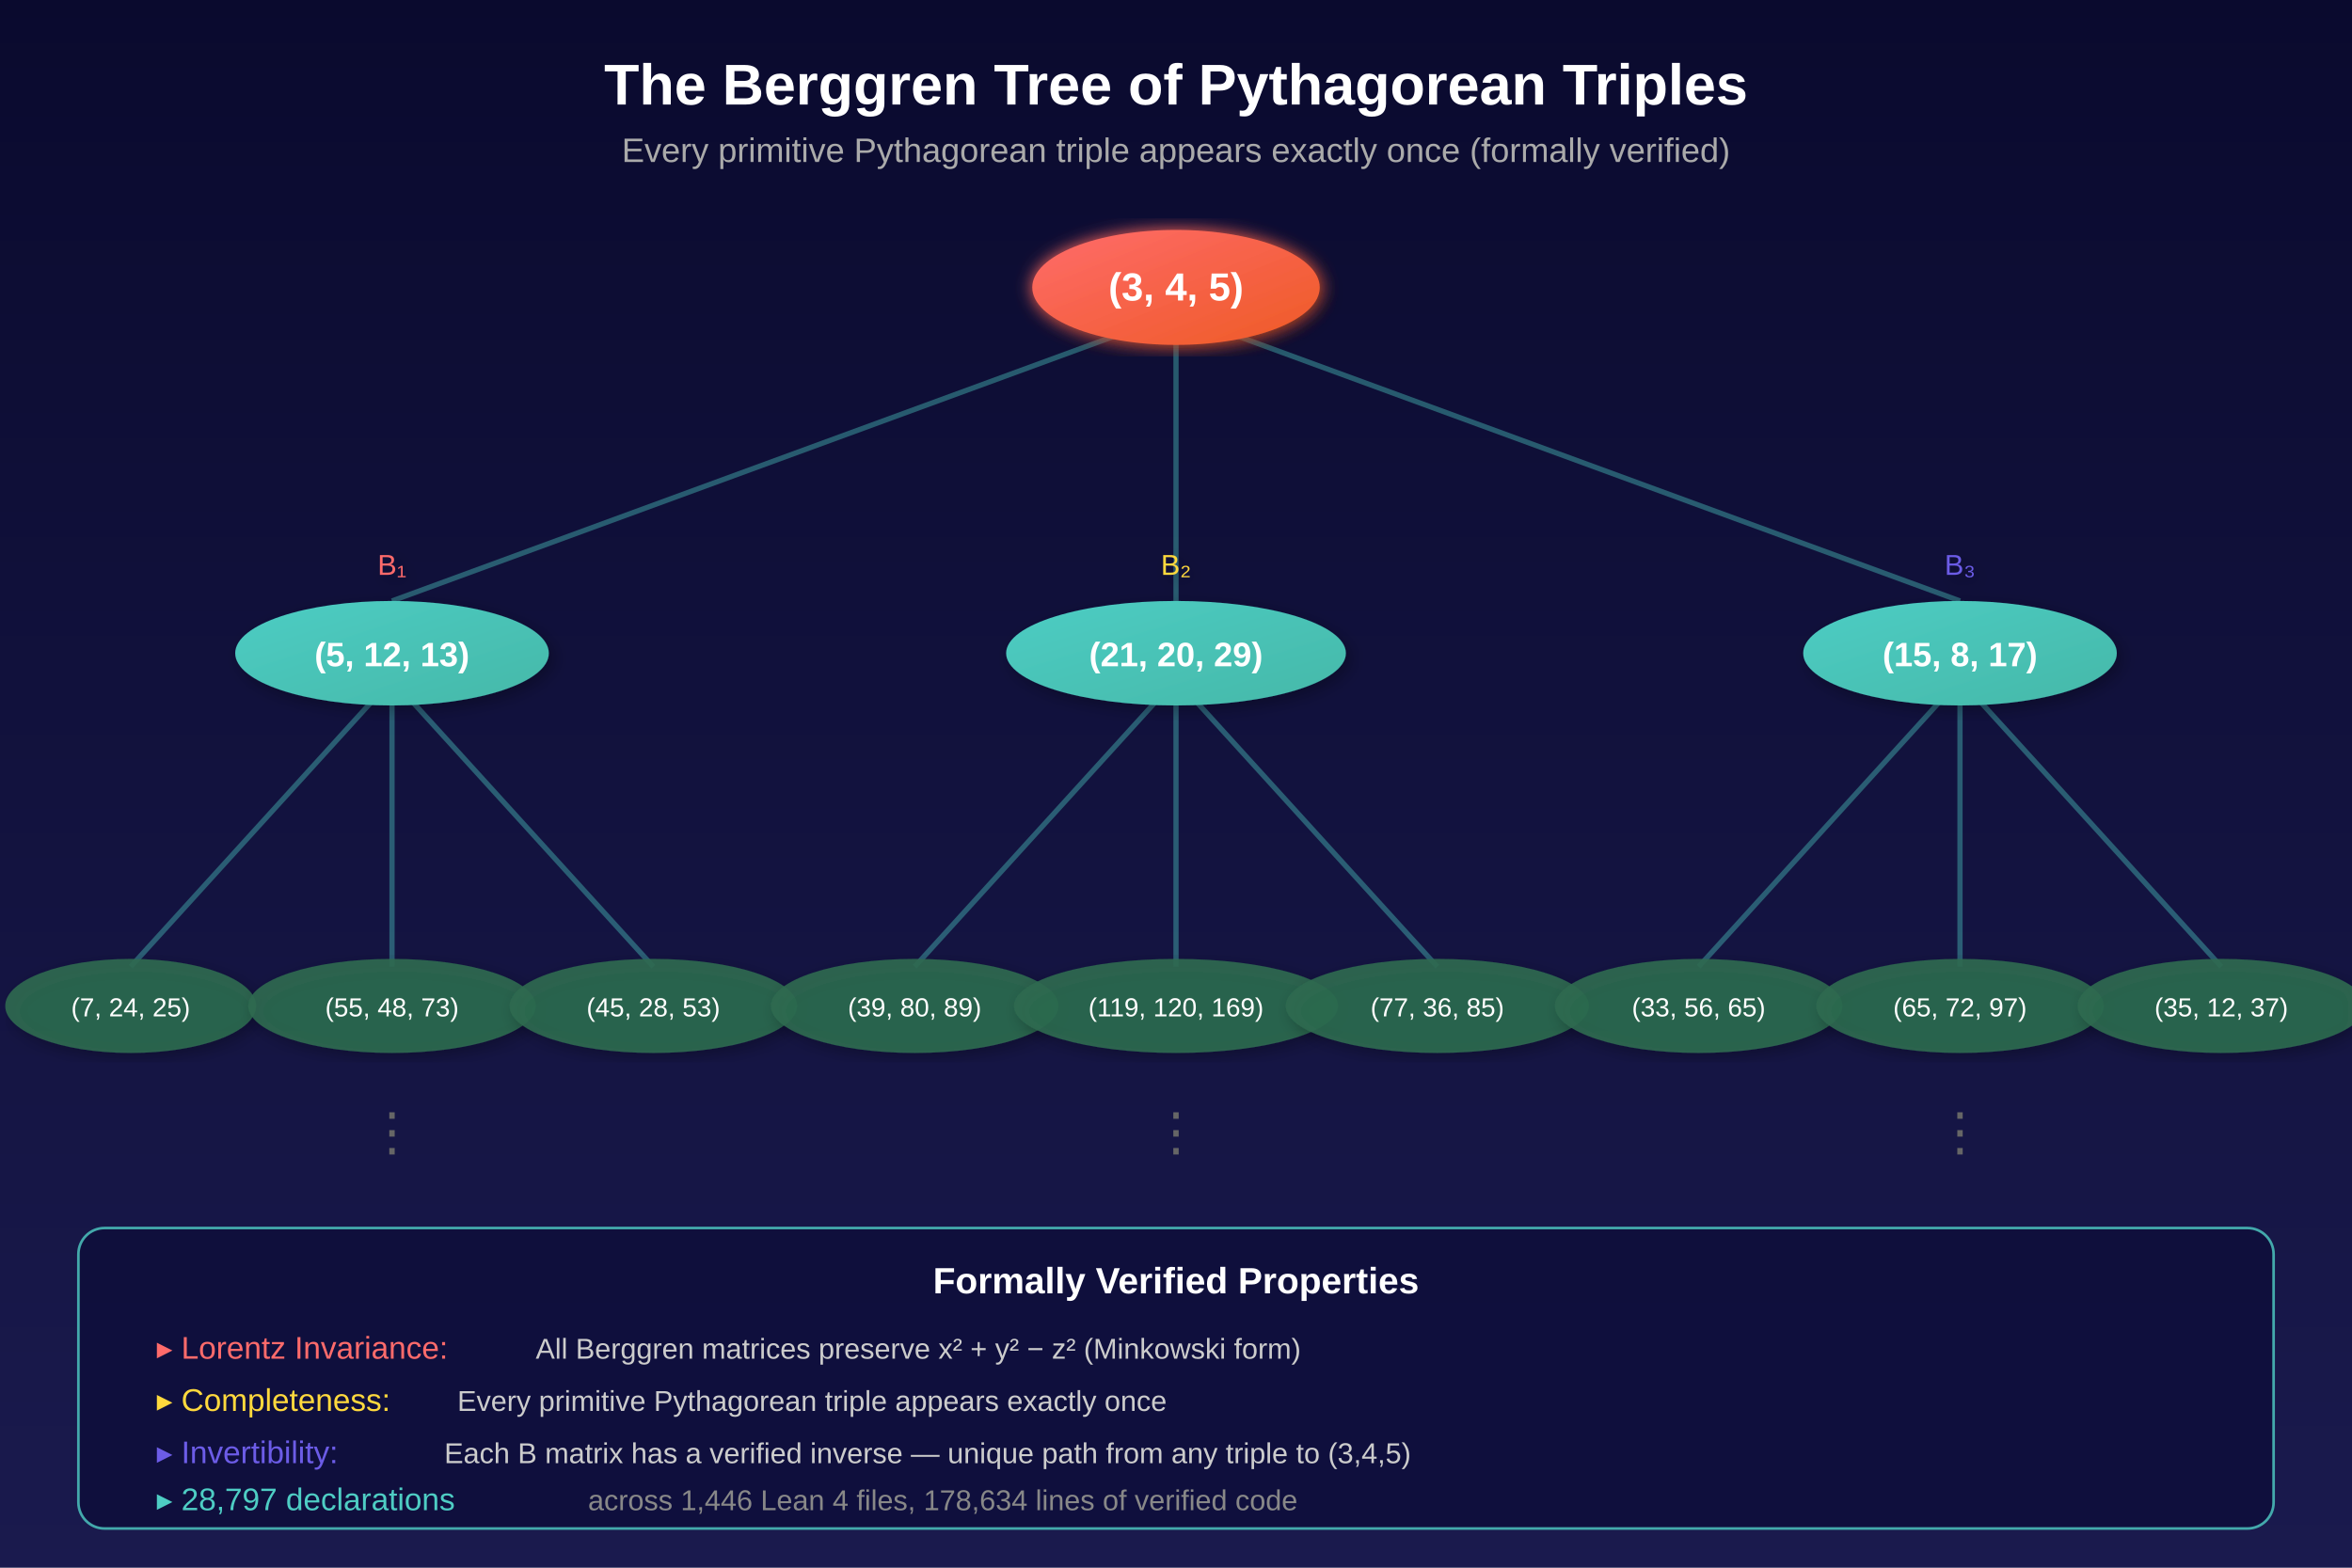
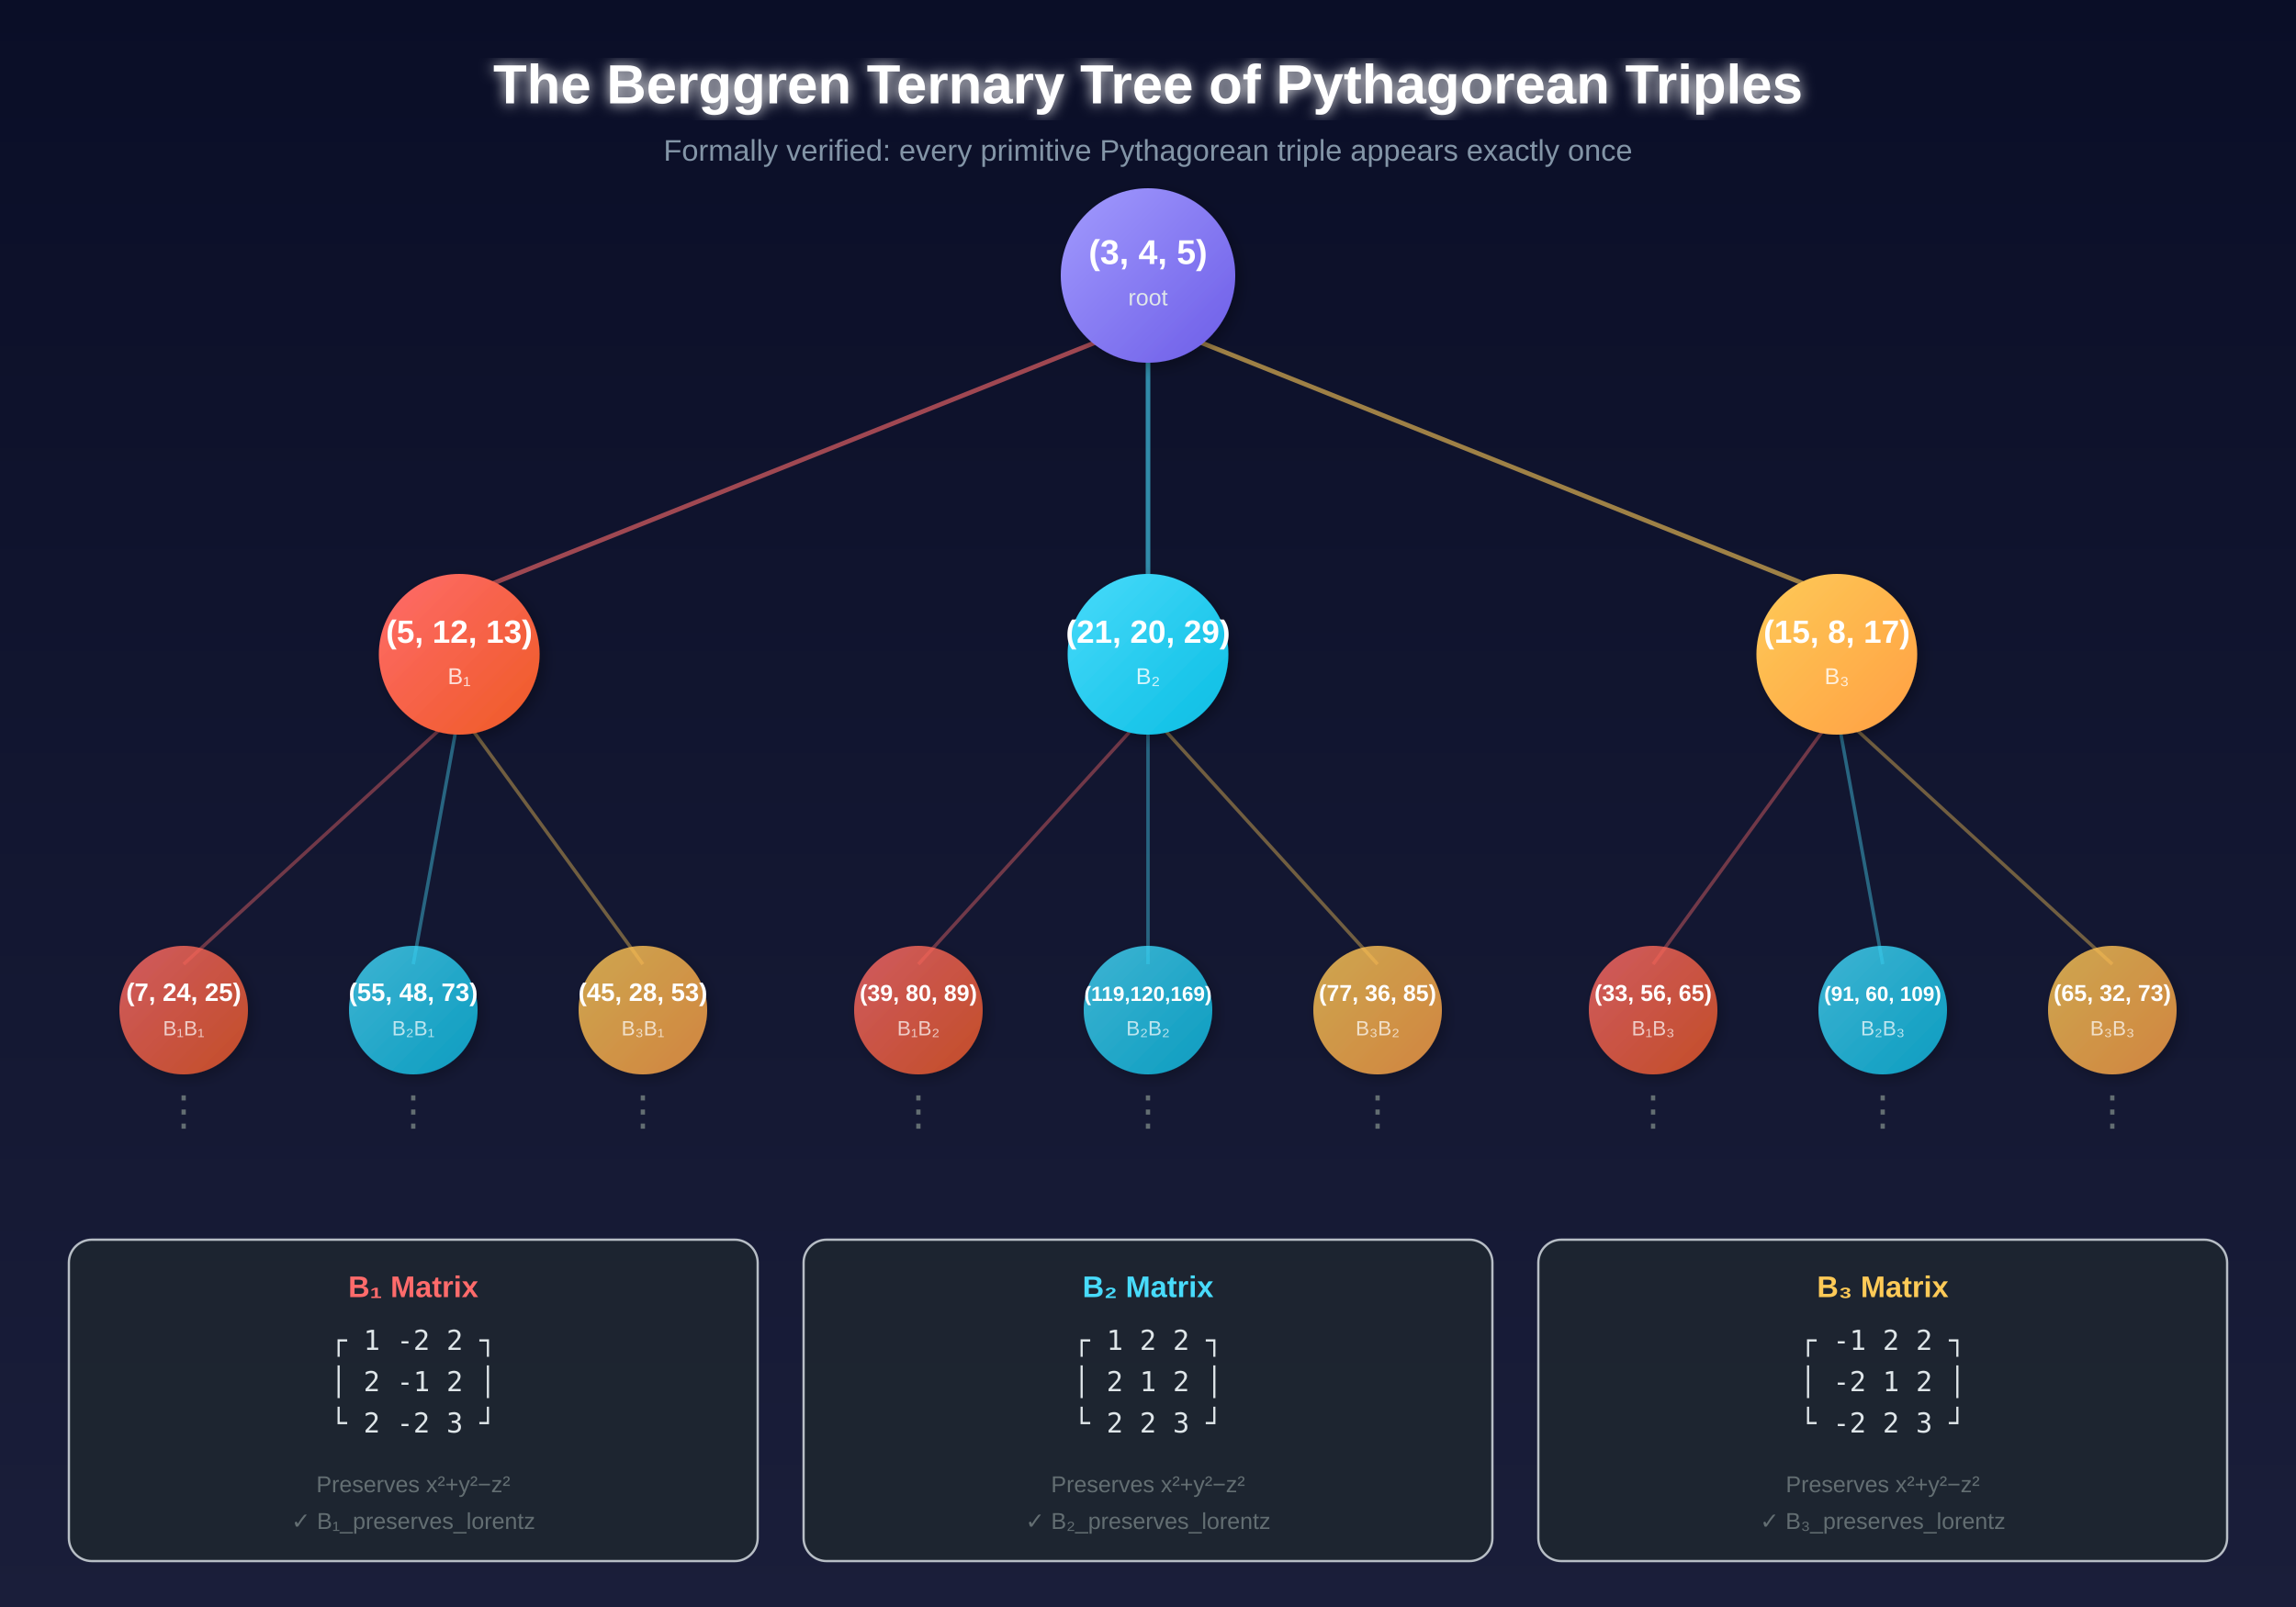
- <svg xmlns="http://www.w3.org/2000/svg" viewBox="0 0 900 600" font-family="Arial, sans-serif">
+ <svg xmlns="http://www.w3.org/2000/svg" viewBox="0 0 1000 700" font-family="'Helvetica Neue', Arial, sans-serif">
  <defs>
-     <linearGradient id="bg" x1="0%" y1="0%" x2="0%" y2="100%">
-       <stop offset="0%" style="stop-color:#0a0a2e;stop-opacity:1" />
-       <stop offset="100%" style="stop-color:#1a1a4e;stop-opacity:1" />
+     <linearGradient id="bgGrad" x1="0" y1="0" x2="0" y2="1">
+       <stop offset="0%" stop-color="#0a0e27" />
+       <stop offset="100%" stop-color="#1a1e3a" />
    </linearGradient>
-     <linearGradient id="nodeGrad" x1="0%" y1="0%" x2="100%" y2="100%">
-       <stop offset="0%" style="stop-color:#4ecdc4;stop-opacity:1" />
-       <stop offset="100%" style="stop-color:#44b8a8;stop-opacity:1" />
+     <linearGradient id="nodeGrad1" x1="0" y1="0" x2="1" y2="1">
+       <stop offset="0%" stop-color="#ff6b6b" />
+       <stop offset="100%" stop-color="#ee5a24" />
    </linearGradient>
-     <linearGradient id="rootGrad" x1="0%" y1="0%" x2="100%" y2="100%">
-       <stop offset="0%" style="stop-color:#ff6b6b;stop-opacity:1" />
-       <stop offset="100%" style="stop-color:#ee5a24;stop-opacity:1" />
+     <linearGradient id="nodeGrad2" x1="0" y1="0" x2="1" y2="1">
+       <stop offset="0%" stop-color="#48dbfb" />
+       <stop offset="100%" stop-color="#0abde3" />
+     </linearGradient>
+     <linearGradient id="nodeGrad3" x1="0" y1="0" x2="1" y2="1">
+       <stop offset="0%" stop-color="#feca57" />
+       <stop offset="100%" stop-color="#ff9f43" />
+     </linearGradient>
+     <linearGradient id="rootGrad" x1="0" y1="0" x2="1" y2="1">
+       <stop offset="0%" stop-color="#a29bfe" />
+       <stop offset="100%" stop-color="#6c5ce7" />
    </linearGradient>
    <filter id="glow">
-       <feGaussianBlur stdDeviation="3" result="blur" />
+       <feGaussianBlur stdDeviation="3" result="coloredBlur" />
      <feMerge>
-         <feMergeNode in="blur" />
+         <feMergeNode in="coloredBlur" />
        <feMergeNode in="SourceGraphic" />
      </feMerge>
    </filter>
    <filter id="shadow">
      <feDropShadow dx="2" dy="2" stdDeviation="3" flood-color="#000" flood-opacity="0.3" />
    </filter>
  </defs>
-   <rect width="900" height="600" fill="url(#bg)" />
-   <text x="450" y="40" text-anchor="middle" fill="#fff" font-size="22" font-weight="bold">The Berggren Tree of Pythagorean Triples</text>
-   <text x="450" y="62" text-anchor="middle" fill="#aaa" font-size="13">Every primitive Pythagorean triple appears exactly once (formally verified)</text>
-   <g stroke="#4ecdc4" stroke-opacity="0.4" stroke-width="2">
-     <line x1="450" y1="120" x2="150" y2="230" />
-     <line x1="450" y1="120" x2="450" y2="230" />
-     <line x1="450" y1="120" x2="750" y2="230" />
-     <line x1="150" y1="260" x2="50" y2="370" />
-     <line x1="150" y1="260" x2="150" y2="370" />
-     <line x1="150" y1="260" x2="250" y2="370" />
-     <line x1="450" y1="260" x2="350" y2="370" />
-     <line x1="450" y1="260" x2="450" y2="370" />
-     <line x1="450" y1="260" x2="550" y2="370" />
-     <line x1="750" y1="260" x2="650" y2="370" />
-     <line x1="750" y1="260" x2="750" y2="370" />
-     <line x1="750" y1="260" x2="850" y2="370" />
-   </g>
-   <g filter="url(#glow)">
-     <ellipse cx="450" cy="110" rx="55" ry="22" fill="url(#rootGrad)" filter="url(#shadow)" />
-     <text x="450" y="115" text-anchor="middle" fill="#fff" font-size="15" font-weight="bold">(3, 4, 5)</text>
-   </g>
-   <g filter="url(#shadow)">
-     <ellipse cx="150" cy="250" rx="60" ry="20" fill="url(#nodeGrad)" />
-     <text x="150" y="255" text-anchor="middle" fill="#fff" font-size="13" font-weight="bold">(5, 12, 13)</text>
-     <text x="150" y="220" text-anchor="middle" fill="#ff6b6b" font-size="11">B₁</text>
-   </g>
-   <g filter="url(#shadow)">
-     <ellipse cx="450" cy="250" rx="65" ry="20" fill="url(#nodeGrad)" />
-     <text x="450" y="255" text-anchor="middle" fill="#fff" font-size="13" font-weight="bold">(21, 20, 29)</text>
-     <text x="450" y="220" text-anchor="middle" fill="#ffd93d" font-size="11">B₂</text>
-   </g>
-   <g filter="url(#shadow)">
-     <ellipse cx="750" cy="250" rx="60" ry="20" fill="url(#nodeGrad)" />
-     <text x="750" y="255" text-anchor="middle" fill="#fff" font-size="13" font-weight="bold">(15, 8, 17)</text>
-     <text x="750" y="220" text-anchor="middle" fill="#6c5ce7" font-size="11">B₃</text>
-   </g>
-   <g filter="url(#shadow)">
-     <ellipse cx="50" cy="385" rx="48" ry="18" fill="#2d6a4f" opacity="0.9" />
-     <text x="50" y="389" text-anchor="middle" fill="#fff" font-size="10">(7, 24, 25)</text>
-   </g>
-   <g filter="url(#shadow)">
-     <ellipse cx="150" cy="385" rx="55" ry="18" fill="#2d6a4f" opacity="0.9" />
-     <text x="150" y="389" text-anchor="middle" fill="#fff" font-size="10">(55, 48, 73)</text>
-   </g>
-   <g filter="url(#shadow)">
-     <ellipse cx="250" cy="385" rx="55" ry="18" fill="#2d6a4f" opacity="0.9" />
-     <text x="250" y="389" text-anchor="middle" fill="#fff" font-size="10">(45, 28, 53)</text>
-   </g>
-   <g filter="url(#shadow)">
-     <ellipse cx="350" cy="385" rx="55" ry="18" fill="#2d6a4f" opacity="0.9" />
-     <text x="350" y="389" text-anchor="middle" fill="#fff" font-size="10">(39, 80, 89)</text>
-   </g>
-   <g filter="url(#shadow)">
-     <ellipse cx="450" cy="385" rx="62" ry="18" fill="#2d6a4f" opacity="0.9" />
-     <text x="450" y="389" text-anchor="middle" fill="#fff" font-size="10">(119, 120, 169)</text>
-   </g>
-   <g filter="url(#shadow)">
-     <ellipse cx="550" cy="385" rx="58" ry="18" fill="#2d6a4f" opacity="0.9" />
-     <text x="550" y="389" text-anchor="middle" fill="#fff" font-size="10">(77, 36, 85)</text>
-   </g>
-   <g filter="url(#shadow)">
-     <ellipse cx="650" cy="385" rx="55" ry="18" fill="#2d6a4f" opacity="0.9" />
-     <text x="650" y="389" text-anchor="middle" fill="#fff" font-size="10">(33, 56, 65)</text>
-   </g>
-   <g filter="url(#shadow)">
-     <ellipse cx="750" cy="385" rx="55" ry="18" fill="#2d6a4f" opacity="0.9" />
-     <text x="750" y="389" text-anchor="middle" fill="#fff" font-size="10">(65, 72, 97)</text>
-   </g>
-   <g filter="url(#shadow)">
-     <ellipse cx="850" cy="385" rx="55" ry="18" fill="#2d6a4f" opacity="0.9" />
-     <text x="850" y="389" text-anchor="middle" fill="#fff" font-size="10">(35, 12, 37)</text>
-   </g>
-   <text x="150" y="440" text-anchor="middle" fill="#666" font-size="20">⋮</text>
-   <text x="450" y="440" text-anchor="middle" fill="#666" font-size="20">⋮</text>
-   <text x="750" y="440" text-anchor="middle" fill="#666" font-size="20">⋮</text>
-   <g transform="translate(30, 470)">
-     <rect width="840" height="115" rx="10" fill="#0d0d3a" stroke="#4ecdc4" stroke-width="1" opacity="0.8" />
-     <text x="420" y="25" text-anchor="middle" fill="#fff" font-size="14" font-weight="bold">Formally Verified Properties</text>
-     <text x="30" y="50" fill="#ff6b6b" font-size="12">▸ Lorentz Invariance:</text>
-     <text x="175" y="50" fill="#ccc" font-size="11">All Berggren matrices preserve x² + y² − z² (Minkowski form)</text>
-     <text x="30" y="70" fill="#ffd93d" font-size="12">▸ Completeness:</text>
-     <text x="145" y="70" fill="#ccc" font-size="11">Every primitive Pythagorean triple appears exactly once</text>
-     <text x="30" y="90" fill="#6c5ce7" font-size="12">▸ Invertibility:</text>
-     <text x="140" y="90" fill="#ccc" font-size="11">Each B matrix has a verified inverse — unique path from any triple to (3,4,5)</text>
-     <text x="30" y="108" fill="#4ecdc4" font-size="12">▸ 28,797 declarations</text>
-     <text x="195" y="108" fill="#888" font-size="11">across 1,446 Lean 4 files, 178,634 lines of verified code</text>
-   </g>
+   <rect width="1000" height="700" fill="url(#bgGrad)" />
+   <text x="500" y="45" text-anchor="middle" fill="#fff" font-size="24" font-weight="bold" filter="url(#glow)">The Berggren Ternary Tree of Pythagorean Triples</text>
+   <text x="500" y="70" text-anchor="middle" fill="#8395a7" font-size="13">Formally verified: every primitive Pythagorean triple appears exactly once</text>
+   <line x1="500" y1="140" x2="200" y2="260" stroke="#ff6b6b" stroke-width="2" opacity="0.6" />
+   <line x1="500" y1="140" x2="500" y2="260" stroke="#48dbfb" stroke-width="2" opacity="0.6" />
+   <line x1="500" y1="140" x2="800" y2="260" stroke="#feca57" stroke-width="2" opacity="0.6" />
+   <line x1="200" y1="310" x2="80" y2="420" stroke="#ff6b6b" stroke-width="1.5" opacity="0.4" />
+   <line x1="200" y1="310" x2="180" y2="420" stroke="#48dbfb" stroke-width="1.5" opacity="0.4" />
+   <line x1="200" y1="310" x2="280" y2="420" stroke="#feca57" stroke-width="1.5" opacity="0.4" />
+   <line x1="500" y1="310" x2="400" y2="420" stroke="#ff6b6b" stroke-width="1.5" opacity="0.4" />
+   <line x1="500" y1="310" x2="500" y2="420" stroke="#48dbfb" stroke-width="1.5" opacity="0.4" />
+   <line x1="500" y1="310" x2="600" y2="420" stroke="#feca57" stroke-width="1.5" opacity="0.4" />
+   <line x1="800" y1="310" x2="720" y2="420" stroke="#ff6b6b" stroke-width="1.5" opacity="0.4" />
+   <line x1="800" y1="310" x2="820" y2="420" stroke="#48dbfb" stroke-width="1.5" opacity="0.4" />
+   <line x1="800" y1="310" x2="920" y2="420" stroke="#feca57" stroke-width="1.5" opacity="0.4" />
+   <circle cx="500" cy="120" r="38" fill="url(#rootGrad)" filter="url(#shadow)" />
+   <text x="500" y="115" text-anchor="middle" fill="#fff" font-size="15" font-weight="bold">(3, 4, 5)</text>
+   <text x="500" y="133" text-anchor="middle" fill="#dfe6e9" font-size="10">root</text>
+   <circle cx="200" cy="285" r="35" fill="url(#nodeGrad1)" filter="url(#shadow)" />
+   <text x="200" y="280" text-anchor="middle" fill="#fff" font-size="14" font-weight="bold">(5, 12, 13)</text>
+   <text x="200" y="298" text-anchor="middle" fill="#fff" font-size="10" opacity="0.8">B₁</text>
+   <circle cx="500" cy="285" r="35" fill="url(#nodeGrad2)" filter="url(#shadow)" />
+   <text x="500" y="280" text-anchor="middle" fill="#fff" font-size="14" font-weight="bold">(21, 20, 29)</text>
+   <text x="500" y="298" text-anchor="middle" fill="#fff" font-size="10" opacity="0.8">B₂</text>
+   <circle cx="800" cy="285" r="35" fill="url(#nodeGrad3)" filter="url(#shadow)" />
+   <text x="800" y="280" text-anchor="middle" fill="#fff" font-size="14" font-weight="bold">(15, 8, 17)</text>
+   <text x="800" y="298" text-anchor="middle" fill="#fff" font-size="10" opacity="0.8">B₃</text>
+   <circle cx="80" cy="440" r="28" fill="url(#nodeGrad1)" opacity="0.8" filter="url(#shadow)" />
+   <text x="80" y="436" text-anchor="middle" fill="#fff" font-size="11" font-weight="bold">(7, 24, 25)</text>
+   <text x="80" y="451" text-anchor="middle" fill="#fff" font-size="9" opacity="0.7">B₁B₁</text>
+   <circle cx="180" cy="440" r="28" fill="url(#nodeGrad2)" opacity="0.8" filter="url(#shadow)" />
+   <text x="180" y="436" text-anchor="middle" fill="#fff" font-size="11" font-weight="bold">(55, 48, 73)</text>
+   <text x="180" y="451" text-anchor="middle" fill="#fff" font-size="9" opacity="0.7">B₂B₁</text>
+   <circle cx="280" cy="440" r="28" fill="url(#nodeGrad3)" opacity="0.8" filter="url(#shadow)" />
+   <text x="280" y="436" text-anchor="middle" fill="#fff" font-size="11" font-weight="bold">(45, 28, 53)</text>
+   <text x="280" y="451" text-anchor="middle" fill="#fff" font-size="9" opacity="0.7">B₃B₁</text>
+   <circle cx="400" cy="440" r="28" fill="url(#nodeGrad1)" opacity="0.8" filter="url(#shadow)" />
+   <text x="400" y="436" text-anchor="middle" fill="#fff" font-size="10" font-weight="bold">(39, 80, 89)</text>
+   <text x="400" y="451" text-anchor="middle" fill="#fff" font-size="9" opacity="0.7">B₁B₂</text>
+   <circle cx="500" cy="440" r="28" fill="url(#nodeGrad2)" opacity="0.8" filter="url(#shadow)" />
+   <text x="500" y="436" text-anchor="middle" fill="#fff" font-size="9" font-weight="bold">(119,120,169)</text>
+   <text x="500" y="451" text-anchor="middle" fill="#fff" font-size="9" opacity="0.7">B₂B₂</text>
+   <circle cx="600" cy="440" r="28" fill="url(#nodeGrad3)" opacity="0.8" filter="url(#shadow)" />
+   <text x="600" y="436" text-anchor="middle" fill="#fff" font-size="10" font-weight="bold">(77, 36, 85)</text>
+   <text x="600" y="451" text-anchor="middle" fill="#fff" font-size="9" opacity="0.7">B₃B₂</text>
+   <circle cx="720" cy="440" r="28" fill="url(#nodeGrad1)" opacity="0.8" filter="url(#shadow)" />
+   <text x="720" y="436" text-anchor="middle" fill="#fff" font-size="10" font-weight="bold">(33, 56, 65)</text>
+   <text x="720" y="451" text-anchor="middle" fill="#fff" font-size="9" opacity="0.7">B₁B₃</text>
+   <circle cx="820" cy="440" r="28" fill="url(#nodeGrad2)" opacity="0.8" filter="url(#shadow)" />
+   <text x="820" y="436" text-anchor="middle" fill="#fff" font-size="9" font-weight="bold">(91, 60, 109)</text>
+   <text x="820" y="451" text-anchor="middle" fill="#fff" font-size="9" opacity="0.7">B₂B₃</text>
+   <circle cx="920" cy="440" r="28" fill="url(#nodeGrad3)" opacity="0.8" filter="url(#shadow)" />
+   <text x="920" y="436" text-anchor="middle" fill="#fff" font-size="10" font-weight="bold">(65, 32, 73)</text>
+   <text x="920" y="451" text-anchor="middle" fill="#fff" font-size="9" opacity="0.7">B₃B₃</text>
+   <text x="80" y="490" text-anchor="middle" fill="#636e72" font-size="18">⋮</text>
+   <text x="180" y="490" text-anchor="middle" fill="#636e72" font-size="18">⋮</text>
+   <text x="280" y="490" text-anchor="middle" fill="#636e72" font-size="18">⋮</text>
+   <text x="400" y="490" text-anchor="middle" fill="#636e72" font-size="18">⋮</text>
+   <text x="500" y="490" text-anchor="middle" fill="#636e72" font-size="18">⋮</text>
+   <text x="600" y="490" text-anchor="middle" fill="#636e72" font-size="18">⋮</text>
+   <text x="720" y="490" text-anchor="middle" fill="#636e72" font-size="18">⋮</text>
+   <text x="820" y="490" text-anchor="middle" fill="#636e72" font-size="18">⋮</text>
+   <text x="920" y="490" text-anchor="middle" fill="#636e72" font-size="18">⋮</text>
+   <rect x="30" y="540" width="300" height="140" rx="10" fill="#1e272e" opacity="0.8" stroke="#dfe6e9" stroke-width="1" />
+   <text x="180" y="565" text-anchor="middle" fill="#ff6b6b" font-size="13" font-weight="bold">B₁ Matrix</text>
+   <text x="180" y="588" text-anchor="middle" fill="#dfe6e9" font-size="12" font-family="monospace">┌  1  -2   2 ┐</text>
+   <text x="180" y="606" text-anchor="middle" fill="#dfe6e9" font-size="12" font-family="monospace">│  2  -1   2 │</text>
+   <text x="180" y="624" text-anchor="middle" fill="#dfe6e9" font-size="12" font-family="monospace">└  2  -2   3 ┘</text>
+   <text x="180" y="650" text-anchor="middle" fill="#636e72" font-size="10">Preserves x²+y²−z²</text>
+   <text x="180" y="666" text-anchor="middle" fill="#636e72" font-size="10">✓ B₁_preserves_lorentz</text>
+   <rect x="350" y="540" width="300" height="140" rx="10" fill="#1e272e" opacity="0.8" stroke="#dfe6e9" stroke-width="1" />
+   <text x="500" y="565" text-anchor="middle" fill="#48dbfb" font-size="13" font-weight="bold">B₂ Matrix</text>
+   <text x="500" y="588" text-anchor="middle" fill="#dfe6e9" font-size="12" font-family="monospace">┌  1   2   2 ┐</text>
+   <text x="500" y="606" text-anchor="middle" fill="#dfe6e9" font-size="12" font-family="monospace">│  2   1   2 │</text>
+   <text x="500" y="624" text-anchor="middle" fill="#dfe6e9" font-size="12" font-family="monospace">└  2   2   3 ┘</text>
+   <text x="500" y="650" text-anchor="middle" fill="#636e72" font-size="10">Preserves x²+y²−z²</text>
+   <text x="500" y="666" text-anchor="middle" fill="#636e72" font-size="10">✓ B₂_preserves_lorentz</text>
+   <rect x="670" y="540" width="300" height="140" rx="10" fill="#1e272e" opacity="0.8" stroke="#dfe6e9" stroke-width="1" />
+   <text x="820" y="565" text-anchor="middle" fill="#feca57" font-size="13" font-weight="bold">B₃ Matrix</text>
+   <text x="820" y="588" text-anchor="middle" fill="#dfe6e9" font-size="12" font-family="monospace">┌ -1   2   2 ┐</text>
+   <text x="820" y="606" text-anchor="middle" fill="#dfe6e9" font-size="12" font-family="monospace">│ -2   1   2 │</text>
+   <text x="820" y="624" text-anchor="middle" fill="#dfe6e9" font-size="12" font-family="monospace">└ -2   2   3 ┘</text>
+   <text x="820" y="650" text-anchor="middle" fill="#636e72" font-size="10">Preserves x²+y²−z²</text>
+   <text x="820" y="666" text-anchor="middle" fill="#636e72" font-size="10">✓ B₃_preserves_lorentz</text>
</svg>
